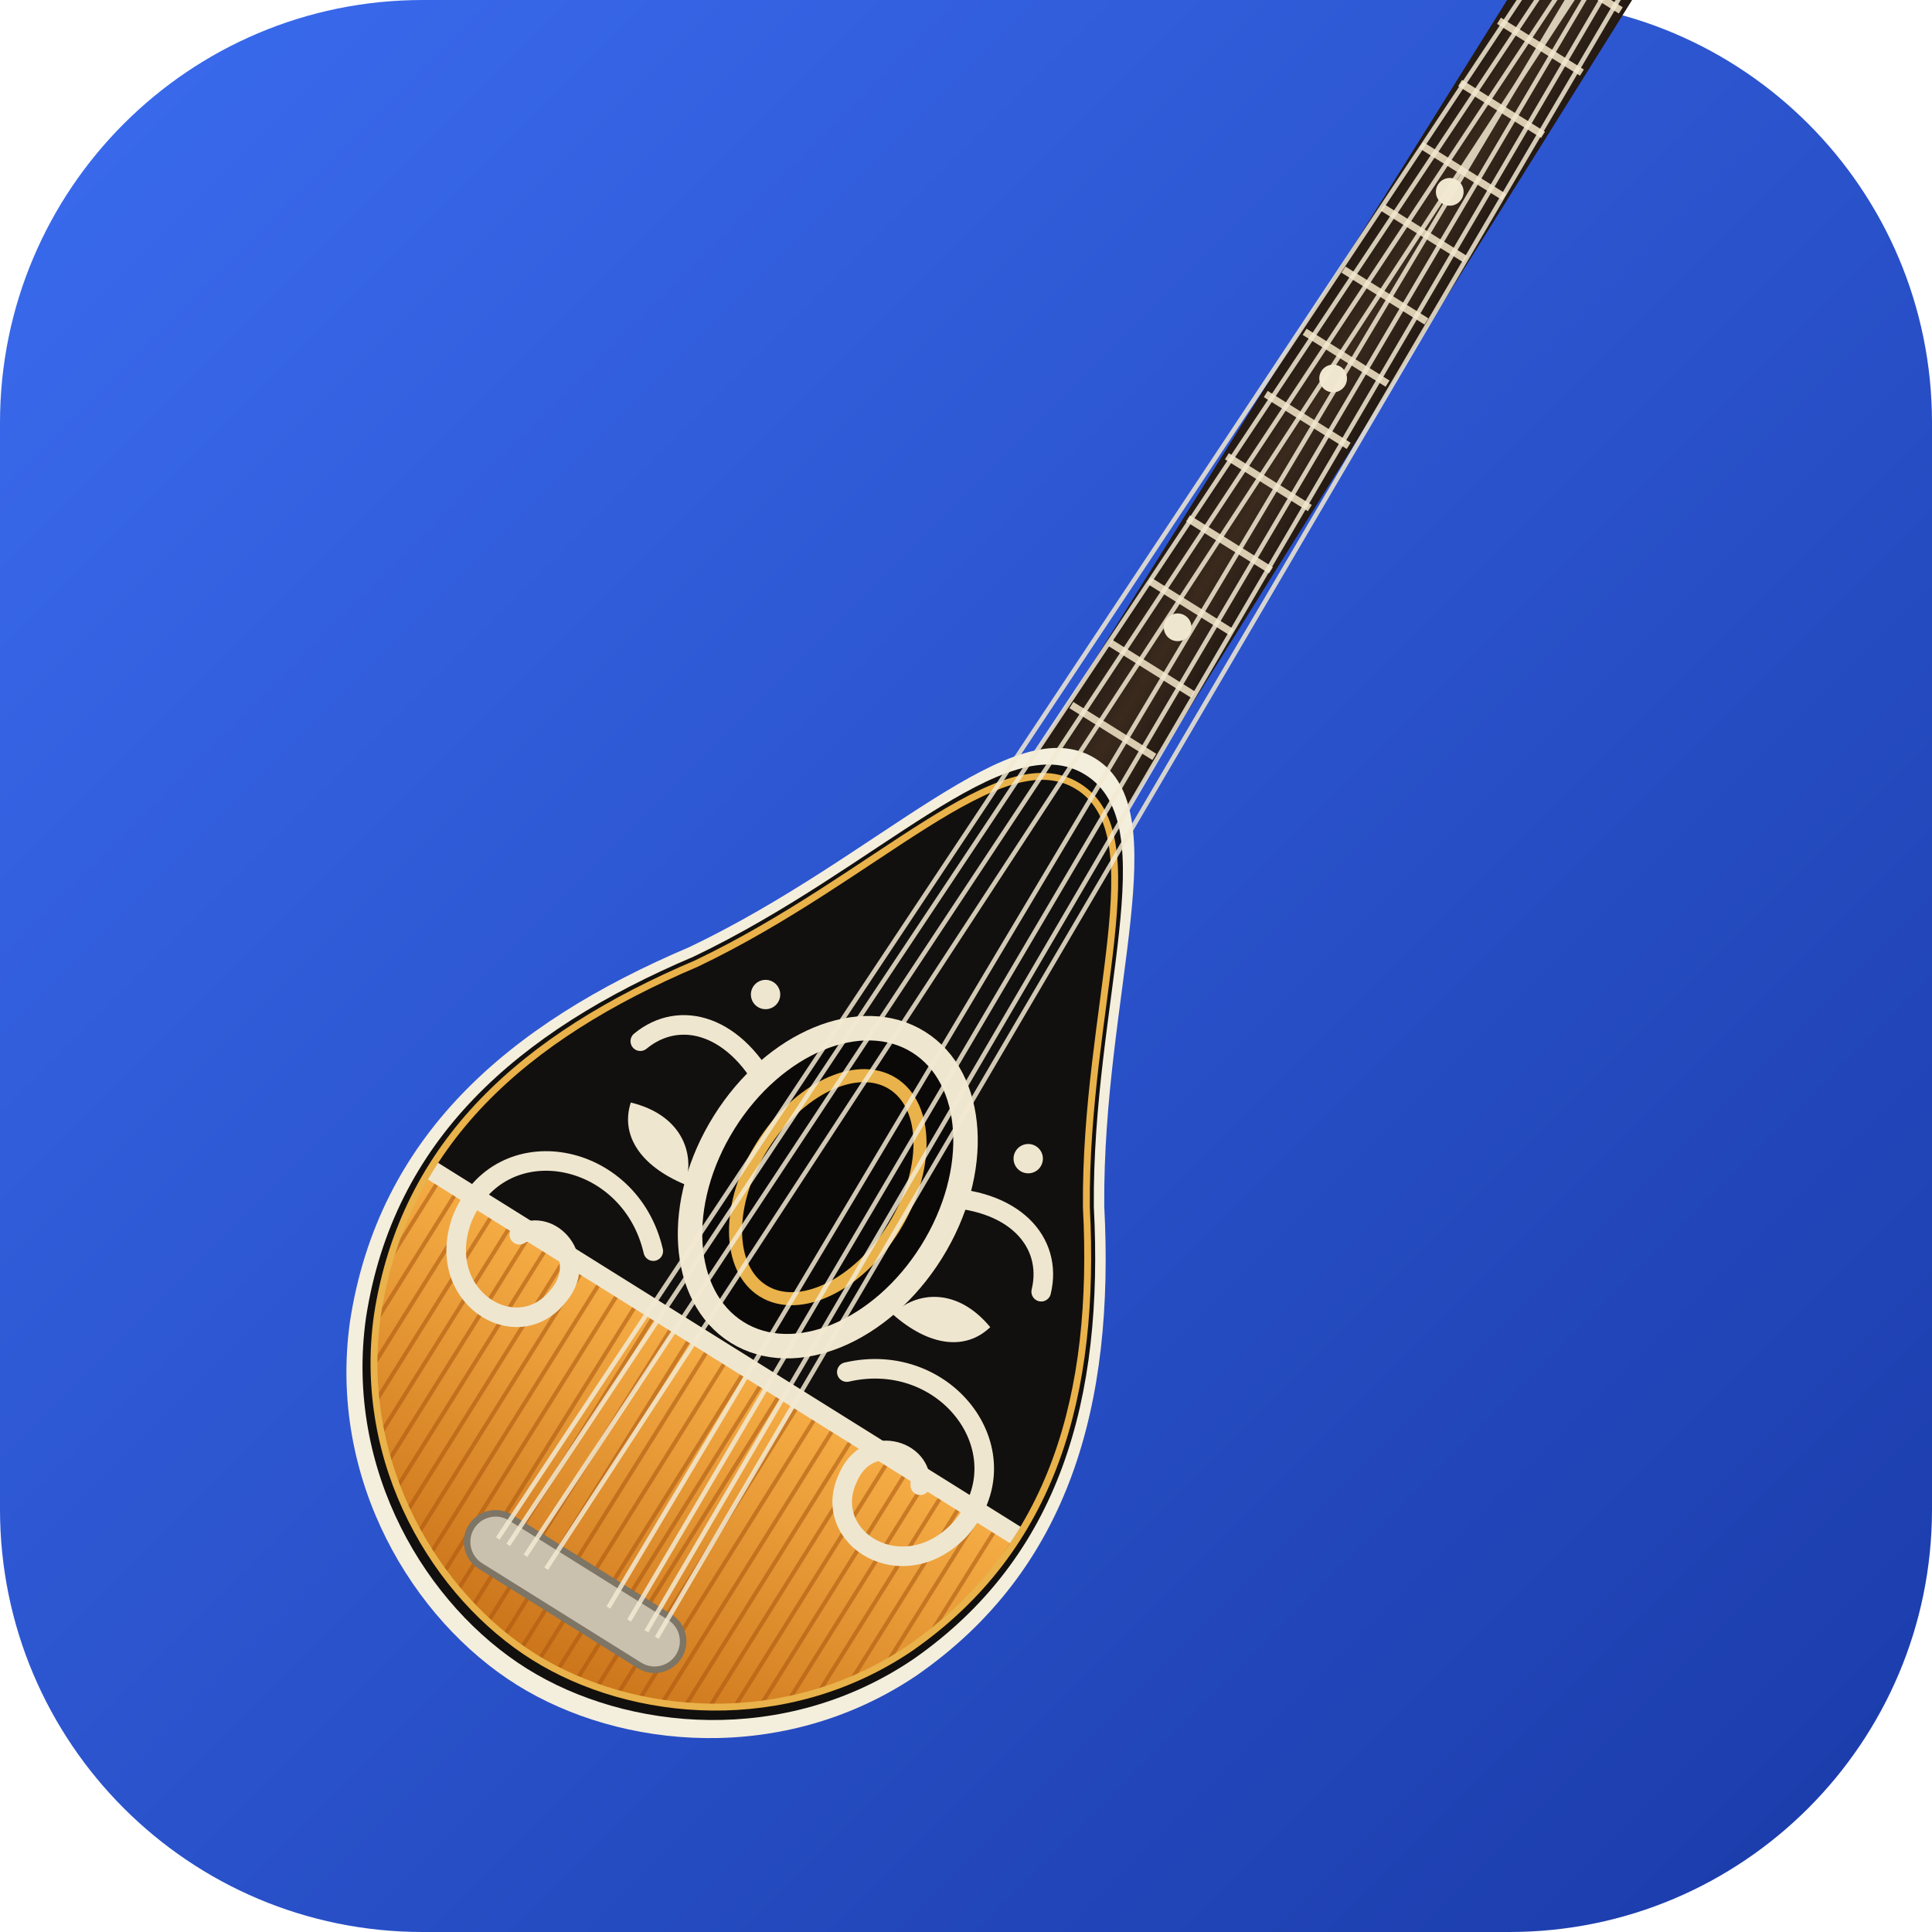
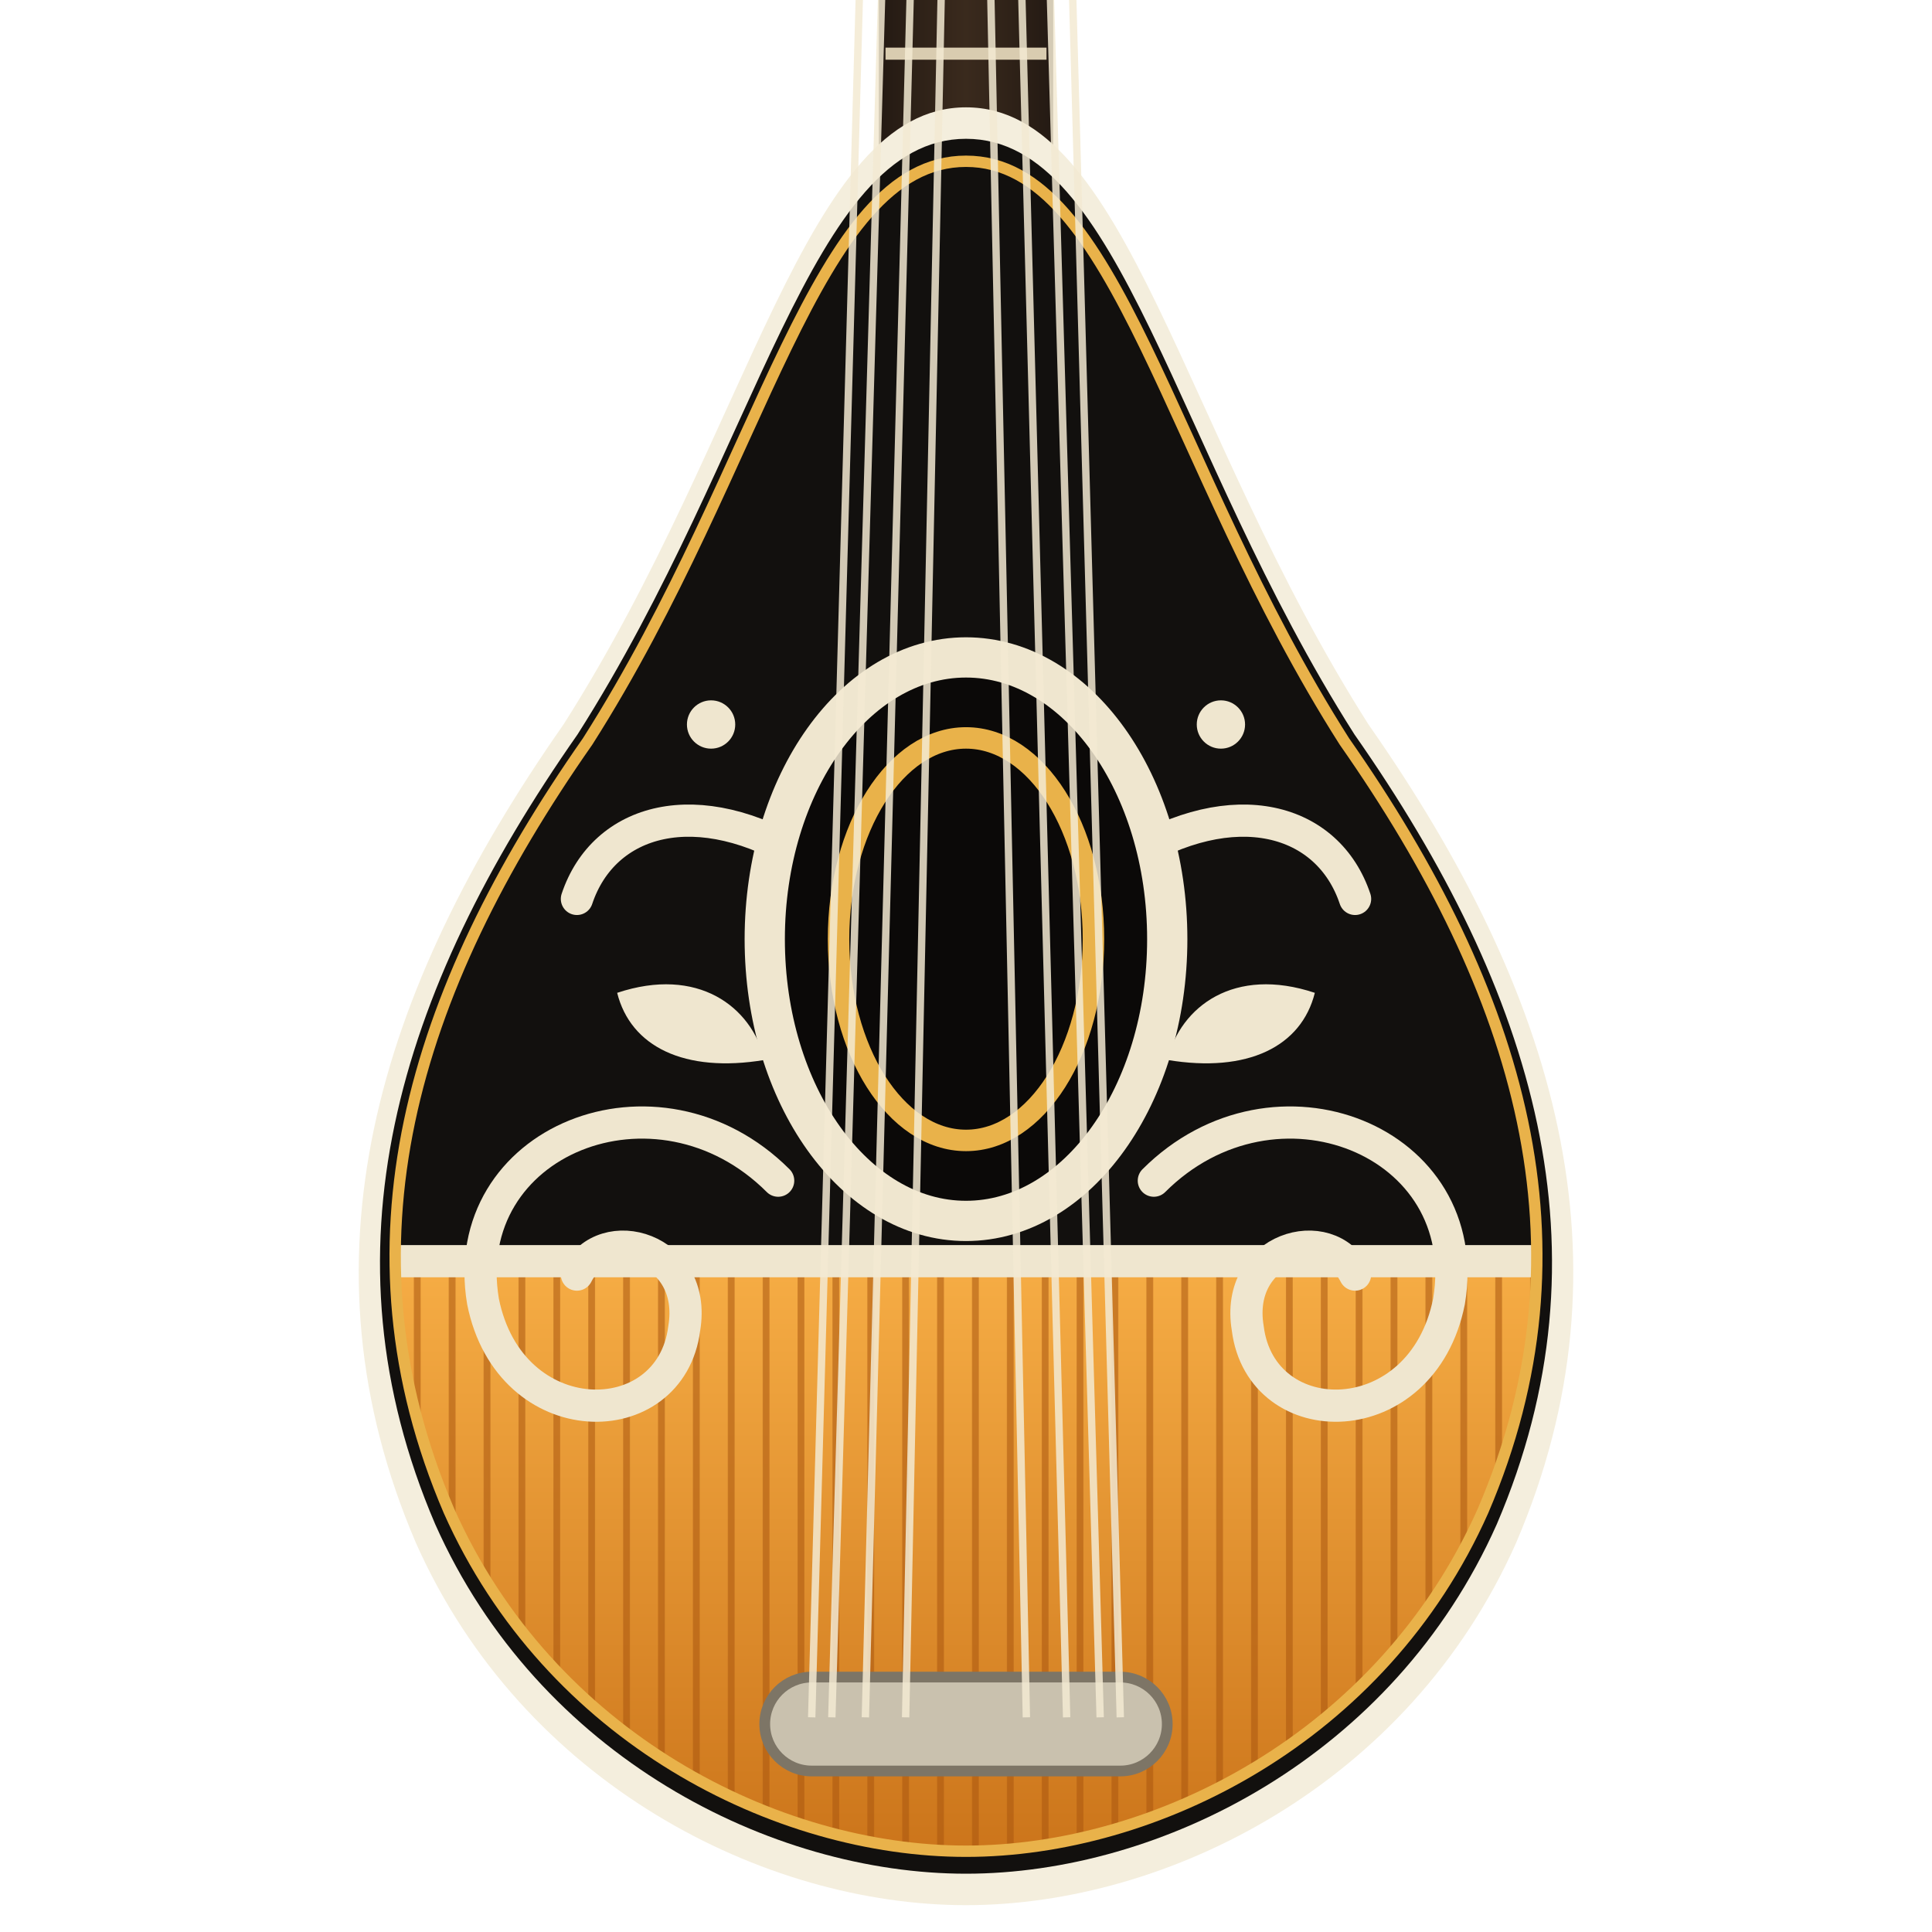
- <svg xmlns="http://www.w3.org/2000/svg" viewBox="0 0 64 64">
+ <svg xmlns="http://www.w3.org/2000/svg" viewBox="-22 158 144 144">
  <defs>
-     <linearGradient id="bg" x1="0" y1="0" x2="1" y2="1">
-       <stop offset="0" stop-color="#3b6cf0" />
-       <stop offset="1" stop-color="#1a3aa8" />
+     <linearGradient id="amber" x1="0" y1="0" x2="0" y2="1">
+       <stop offset="0" stop-color="#f6ad45" />
+       <stop offset="1" stop-color="#c56c14" />
    </linearGradient>
+     <linearGradient id="neck" x1="0" y1="0" x2="1" y2="0">
+       <stop offset="0" stop-color="#241a13" />
+       <stop offset=".5" stop-color="#3a2a1d" />
+       <stop offset="1" stop-color="#241a13" />
+     </linearGradient>
+     <pattern id="grain" width="2.6" height="10" patternUnits="userSpaceOnUse">
+       <path d="M1.3 0V10" stroke="#a9560f" stroke-width=".5" opacity=".55" />
+     </pattern>
+     <clipPath id="face">
+       <path d="M50 166C62 166 66 190 80 212C94 232 100 252 91 273C83 291 65 300 50 300C35 300 17 291 9 273C0 252 6 232 20 212C34 190 38 166 50 166Z" transform="translate(50 233) scale(.94) translate(-50 -233)" />
+     </clipPath>
  </defs>
-   <rect width="64" height="64" rx="14" fill="url(#bg)" />
-   <g transform="translate(32 32) rotate(32) scale(.27) translate(-50 -196)">
-     <defs>
-       <linearGradient id="amber" x1="0" y1="0" x2="0" y2="1">
-         <stop offset="0" stop-color="#f6ad45" />
-         <stop offset="1" stop-color="#c56c14" />
-       </linearGradient>
-       <linearGradient id="neck" x1="0" y1="0" x2="1" y2="0">
-         <stop offset="0" stop-color="#241a13" />
-         <stop offset=".5" stop-color="#3a2a1d" />
-         <stop offset="1" stop-color="#241a13" />
-       </linearGradient>
-       <pattern id="grain" width="2.6" height="10" patternUnits="userSpaceOnUse">
-         <path d="M1.3 0V10" stroke="#a9560f" stroke-width=".5" opacity=".55" />
-       </pattern>
-       <clipPath id="face">
-         <path d="M50 166C62 166 66 190 80 212C94 232 100 252 91 273C83 291 65 300 50 300C35 300 17 291 9 273C0 252 6 232 20 212C34 190 38 166 50 166Z" transform="translate(50 233) scale(.94) translate(-50 -233)" />
-       </clipPath>
-     </defs>
-     <path d="M40 40V12C40 4 44 1 50 1C56 1 60 4 60 12V40Z" fill="#17110c" stroke="#e9b24a" stroke-width="1.2" />
-     <path d="M46 14c2-5 6-5 8 0M47 24c2-4 4-4 6 0" fill="none" stroke="#efe6cf" stroke-width="1.4" stroke-linecap="round" />
-     <ellipse cx="33" cy="10" rx="4" ry="2.8" fill="#e9b24a" stroke="#f7efd8" stroke-width="1.2" />
-     <ellipse cx="33" cy="20" rx="4" ry="2.8" fill="#e9b24a" stroke="#f7efd8" stroke-width="1.2" />
-     <ellipse cx="33" cy="30" rx="4" ry="2.8" fill="#e9b24a" stroke="#f7efd8" stroke-width="1.2" />
-     <ellipse cx="33" cy="39" rx="4" ry="2.8" fill="#e9b24a" stroke="#f7efd8" stroke-width="1.2" />
-     <ellipse cx="67" cy="10" rx="4" ry="2.8" fill="#e9b24a" stroke="#f7efd8" stroke-width="1.2" />
-     <ellipse cx="67" cy="20" rx="4" ry="2.8" fill="#e9b24a" stroke="#f7efd8" stroke-width="1.2" />
-     <ellipse cx="67" cy="30" rx="4" ry="2.8" fill="#e9b24a" stroke="#f7efd8" stroke-width="1.2" />
-     <ellipse cx="67" cy="39" rx="4" ry="2.8" fill="#e9b24a" stroke="#f7efd8" stroke-width="1.2" />
-     <rect x="43.5" y="41" width="13" height="130" fill="url(#neck)" />
-     <path d="M43.5 42h13" stroke="#efe6cf" stroke-width="2" />
-     <g stroke="#d9ccb0" stroke-width=".9">
-       <path d="M44 54h12" />
-       <path d="M44 63h12" />
-       <path d="M44 72h12" />
-       <path d="M44 81h12" />
-       <path d="M44 90h12" />
-       <path d="M44 99h12" />
-       <path d="M44 108h12" />
-       <path d="M44 117h12" />
-       <path d="M44 126h12" />
-       <path d="M44 135h12" />
-       <path d="M44 144h12" />
-       <path d="M44 153h12" />
-       <path d="M44 162h12" />
+   <path d="M40 40V12C40 4 44 1 50 1C56 1 60 4 60 12V40Z" fill="#17110c" stroke="#e9b24a" stroke-width="1.2" />
+   <path d="M46 14c2-5 6-5 8 0M47 24c2-4 4-4 6 0" fill="none" stroke="#efe6cf" stroke-width="1.4" stroke-linecap="round" />
+   <ellipse cx="33" cy="10" rx="4" ry="2.8" fill="#e9b24a" stroke="#f7efd8" stroke-width="1.2" />
+   <ellipse cx="33" cy="20" rx="4" ry="2.8" fill="#e9b24a" stroke="#f7efd8" stroke-width="1.2" />
+   <ellipse cx="33" cy="30" rx="4" ry="2.8" fill="#e9b24a" stroke="#f7efd8" stroke-width="1.2" />
+   <ellipse cx="33" cy="39" rx="4" ry="2.8" fill="#e9b24a" stroke="#f7efd8" stroke-width="1.2" />
+   <ellipse cx="67" cy="10" rx="4" ry="2.8" fill="#e9b24a" stroke="#f7efd8" stroke-width="1.2" />
+   <ellipse cx="67" cy="20" rx="4" ry="2.8" fill="#e9b24a" stroke="#f7efd8" stroke-width="1.2" />
+   <ellipse cx="67" cy="30" rx="4" ry="2.8" fill="#e9b24a" stroke="#f7efd8" stroke-width="1.2" />
+   <ellipse cx="67" cy="39" rx="4" ry="2.8" fill="#e9b24a" stroke="#f7efd8" stroke-width="1.2" />
+   <rect x="43.5" y="41" width="13" height="130" fill="url(#neck)" />
+   <path d="M43.5 42h13" stroke="#efe6cf" stroke-width="2" />
+   <g stroke="#d9ccb0" stroke-width=".9">
+     <path d="M44 54h12" />
+     <path d="M44 63h12" />
+     <path d="M44 72h12" />
+     <path d="M44 81h12" />
+     <path d="M44 90h12" />
+     <path d="M44 99h12" />
+     <path d="M44 108h12" />
+     <path d="M44 117h12" />
+     <path d="M44 126h12" />
+     <path d="M44 135h12" />
+     <path d="M44 144h12" />
+     <path d="M44 153h12" />
+     <path d="M44 162h12" />
+   </g>
+   <g fill="#efe6cf">
+     <circle cx="50" cy="84" r="1.7" />
+     <circle cx="50" cy="111" r="1.7" />
+     <circle cx="50" cy="147" r="1.7" />
+   </g>
+   <path d="M50 166C62 166 66 190 80 212C94 232 100 252 91 273C83 291 65 300 50 300C35 300 17 291 9 273C0 252 6 232 20 212C34 190 38 166 50 166Z" fill="#f4eedd" />
+   <path d="M50 166C62 166 66 190 80 212C94 232 100 252 91 273C83 291 65 300 50 300C35 300 17 291 9 273C0 252 6 232 20 212C34 190 38 166 50 166Z" transform="translate(50 233) scale(.965) translate(-50 -233)" fill="#12100e" />
+   <g clip-path="url(#face)">
+     <rect x="0" y="252" width="100" height="51" fill="url(#amber)" />
+     <rect x="0" y="252" width="100" height="51" fill="url(#grain)" />
+     <path d="M0 252H100" stroke="#efe6cf" stroke-width="2.4" />
+     <g fill="none" stroke="#efe6cf" stroke-linecap="round" stroke-width="2.4">
+       <path d="M36 246c-9-9-24-3-22 9 2 10 14 10 15 2 1-6-6-8-8-4" />
+       <path d="M38 222c-8-5-15-3-17 3" />
    </g>
    <g fill="#efe6cf">
-       <circle cx="50" cy="84" r="1.7" />
-       <circle cx="50" cy="111" r="1.7" />
-       <circle cx="50" cy="147" r="1.7" />
+       <path d="M24 232c6-2 10 1 11 5-6 1-10-1-11-5z" />
+       <circle cx="31" cy="212" r="1.8" />
    </g>
-     <path d="M50 166C62 166 66 190 80 212C94 232 100 252 91 273C83 291 65 300 50 300C35 300 17 291 9 273C0 252 6 232 20 212C34 190 38 166 50 166Z" fill="#f4eedd" />
-     <path d="M50 166C62 166 66 190 80 212C94 232 100 252 91 273C83 291 65 300 50 300C35 300 17 291 9 273C0 252 6 232 20 212C34 190 38 166 50 166Z" transform="translate(50 233) scale(.965) translate(-50 -233)" fill="#12100e" />
-     <g clip-path="url(#face)">
-       <rect x="0" y="252" width="100" height="51" fill="url(#amber)" />
-       <rect x="0" y="252" width="100" height="51" fill="url(#grain)" />
-       <path d="M0 252H100" stroke="#efe6cf" stroke-width="2.4" />
+     <g transform="translate(100 0) scale(-1 1)">
      <g fill="none" stroke="#efe6cf" stroke-linecap="round" stroke-width="2.4">
        <path d="M36 246c-9-9-24-3-22 9 2 10 14 10 15 2 1-6-6-8-8-4" />
        <path d="M38 222c-8-5-15-3-17 3" />
      </g>
      <g fill="#efe6cf">
        <path d="M24 232c6-2 10 1 11 5-6 1-10-1-11-5z" />
        <circle cx="31" cy="212" r="1.8" />
      </g>
-       <g transform="translate(100 0) scale(-1 1)">
-         <g fill="none" stroke="#efe6cf" stroke-linecap="round" stroke-width="2.4">
-           <path d="M36 246c-9-9-24-3-22 9 2 10 14 10 15 2 1-6-6-8-8-4" />
-           <path d="M38 222c-8-5-15-3-17 3" />
-         </g>
-         <g fill="#efe6cf">
-           <path d="M24 232c6-2 10 1 11 5-6 1-10-1-11-5z" />
-           <circle cx="31" cy="212" r="1.8" />
-         </g>
-       </g>
-       <ellipse cx="50" cy="228" rx="15" ry="21" fill="#0b0908" stroke="#efe6cf" stroke-width="3" />
-       <ellipse cx="50" cy="228" rx="9.5" ry="15" fill="none" stroke="#e9b24a" stroke-width="1.6" />
    </g>
-     <path d="M50 166C62 166 66 190 80 212C94 232 100 252 91 273C83 291 65 300 50 300C35 300 17 291 9 273C0 252 6 232 20 212C34 190 38 166 50 166Z" transform="translate(50 233) scale(.94) translate(-50 -233)" fill="none" stroke="#e9b24a" stroke-width=".9" />
-     <rect x="35" y="283" width="30" height="7" rx="3.5" fill="#c9c1ae" stroke="#7d7566" stroke-width=".8" />
-     <g stroke="#f3ead2" stroke-width=".55" opacity=".85">
-       <path d="M45.2 44L38.5 286" />
-       <path d="M47 44L40 286" />
-       <path d="M48.8 44L42.5 286" />
-       <path d="M50.5 44L45.5 286" />
-       <path d="M49.5 44L54.5 286" />
-       <path d="M51.2 44L57.5 286" />
-       <path d="M53 44L60 286" />
-       <path d="M54.8 44L61.5 286" />
-     </g>
+     <ellipse cx="50" cy="228" rx="15" ry="21" fill="#0b0908" stroke="#efe6cf" stroke-width="3" />
+     <ellipse cx="50" cy="228" rx="9.5" ry="15" fill="none" stroke="#e9b24a" stroke-width="1.6" />
+   </g>
+   <path d="M50 166C62 166 66 190 80 212C94 232 100 252 91 273C83 291 65 300 50 300C35 300 17 291 9 273C0 252 6 232 20 212C34 190 38 166 50 166Z" transform="translate(50 233) scale(.94) translate(-50 -233)" fill="none" stroke="#e9b24a" stroke-width=".9" />
+   <rect x="35" y="283" width="30" height="7" rx="3.5" fill="#c9c1ae" stroke="#7d7566" stroke-width=".8" />
+   <g stroke="#f3ead2" stroke-width=".55" opacity=".85">
+     <path d="M45.2 44L38.5 286" />
+     <path d="M47 44L40 286" />
+     <path d="M48.8 44L42.5 286" />
+     <path d="M50.5 44L45.5 286" />
+     <path d="M49.5 44L54.5 286" />
+     <path d="M51.2 44L57.5 286" />
+     <path d="M53 44L60 286" />
+     <path d="M54.8 44L61.5 286" />
  </g>
</svg>
